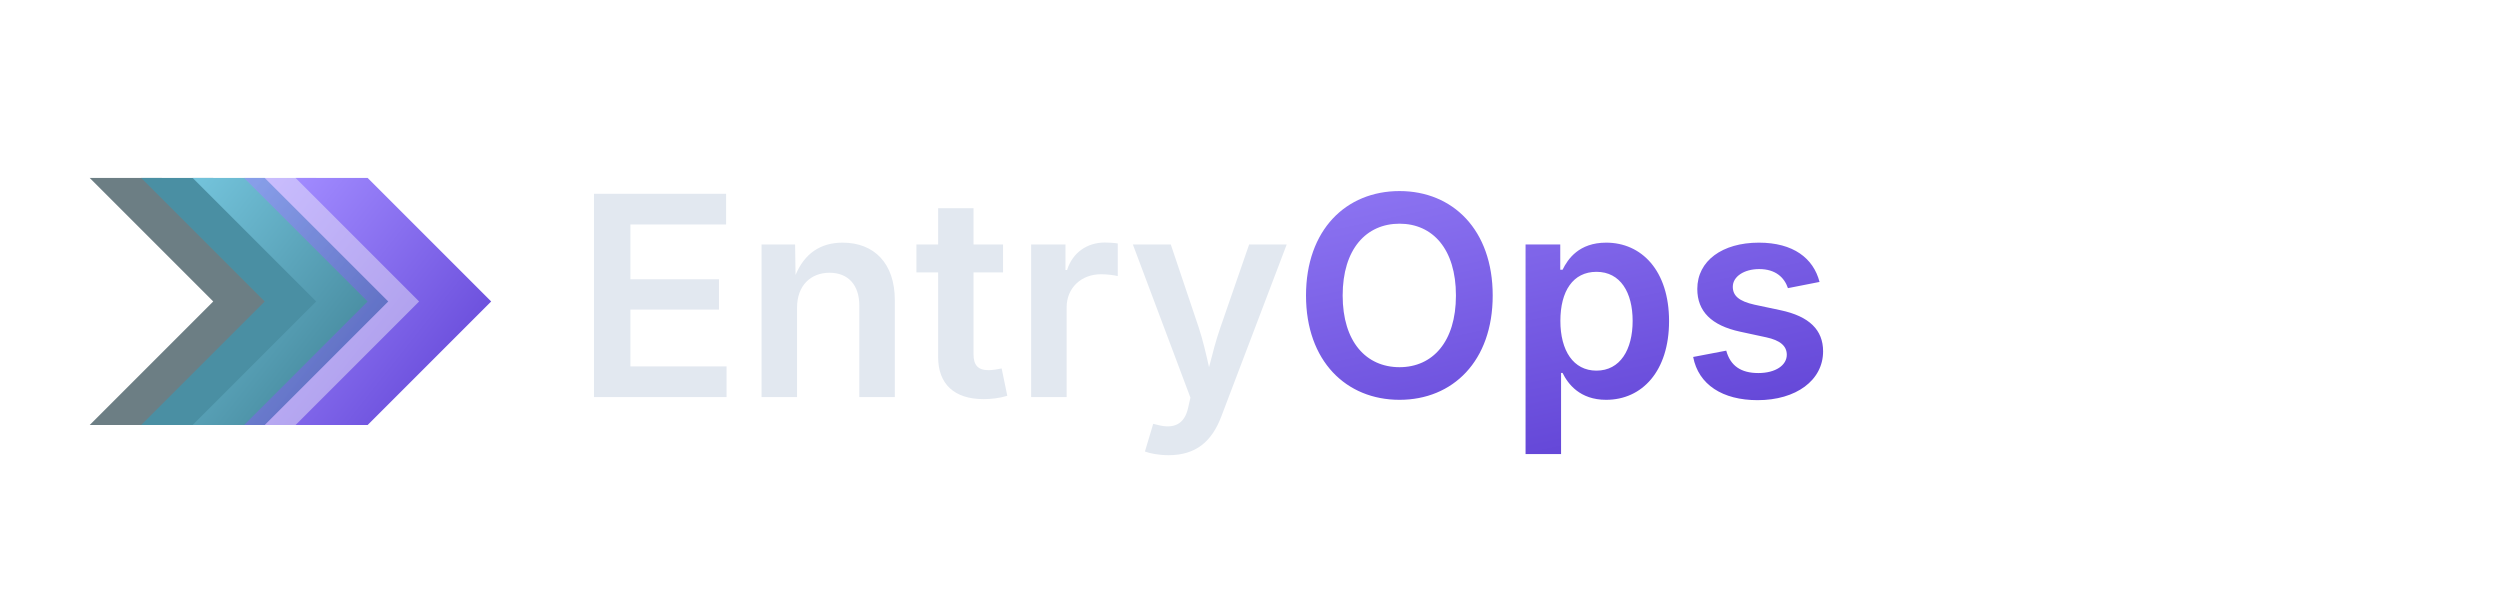
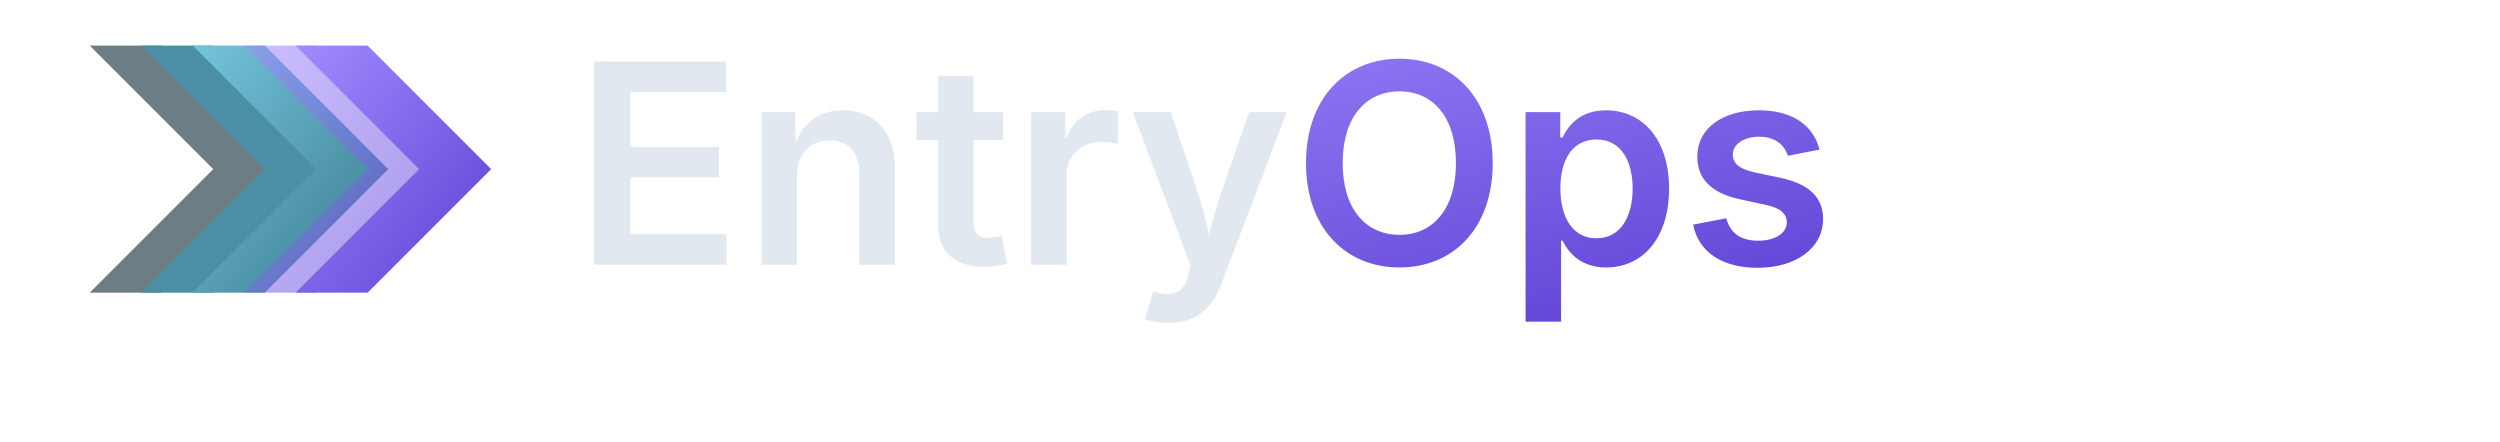
- <svg xmlns="http://www.w3.org/2000/svg" viewBox="0 0 340 80">
+ <svg xmlns="http://www.w3.org/2000/svg" viewBox="0 0 340 60">
  <defs>
    <linearGradient id="eo-cyan" x1="0%" y1="0%" x2="100%" y2="100%">
      <stop offset="0%" stop-color="#74c4dc" />
      <stop offset="100%" stop-color="#3a7a8d" />
    </linearGradient>
    <linearGradient id="eo-purple" x1="0%" y1="0%" x2="100%" y2="100%">
      <stop offset="0%" stop-color="#a18bff" />
      <stop offset="100%" stop-color="#5d3fd3" />
    </linearGradient>
  </defs>
-   <g transform="translate(8, 13) scale(0.28)">
+   <g transform="translate(8, -5) scale(0.28)">
    <path d="M 15 40 L 75 100 L 15 160 L 50 160 L 110 100 L 50 40 Z" fill="#2e4750" opacity="0.7" />
    <path d="M 40 40 L 100 100 L 40 160 L 75 160 L 135 100 L 75 40 Z" fill="#4a8fa3" />
    <path d="M 65 40 L 125 100 L 65 160 L 100 160 L 160 100 L 100 40 Z" fill="url(#eo-cyan)" />
    <path d="M 90 40 L 150 100 L 90 160 L 125 160 L 185 100 L 125 40 Z" fill="url(#eo-purple)" opacity="0.55" />
    <path d="M 115 40 L 175 100 L 115 160 L 150 160 L 210 100 L 150 40 Z" fill="url(#eo-purple)" />
  </g>
-   <text x="78" y="54" font-family="system-ui, -apple-system, sans-serif" font-size="38" font-weight="600" fill="#e2e8f0">
+   <text x="78" y="36" font-family="system-ui, -apple-system, sans-serif" font-size="38" font-weight="600" fill="#e2e8f0">
    Entry<tspan fill="url(#eo-purple)">Ops</tspan>
  </text>
</svg>
